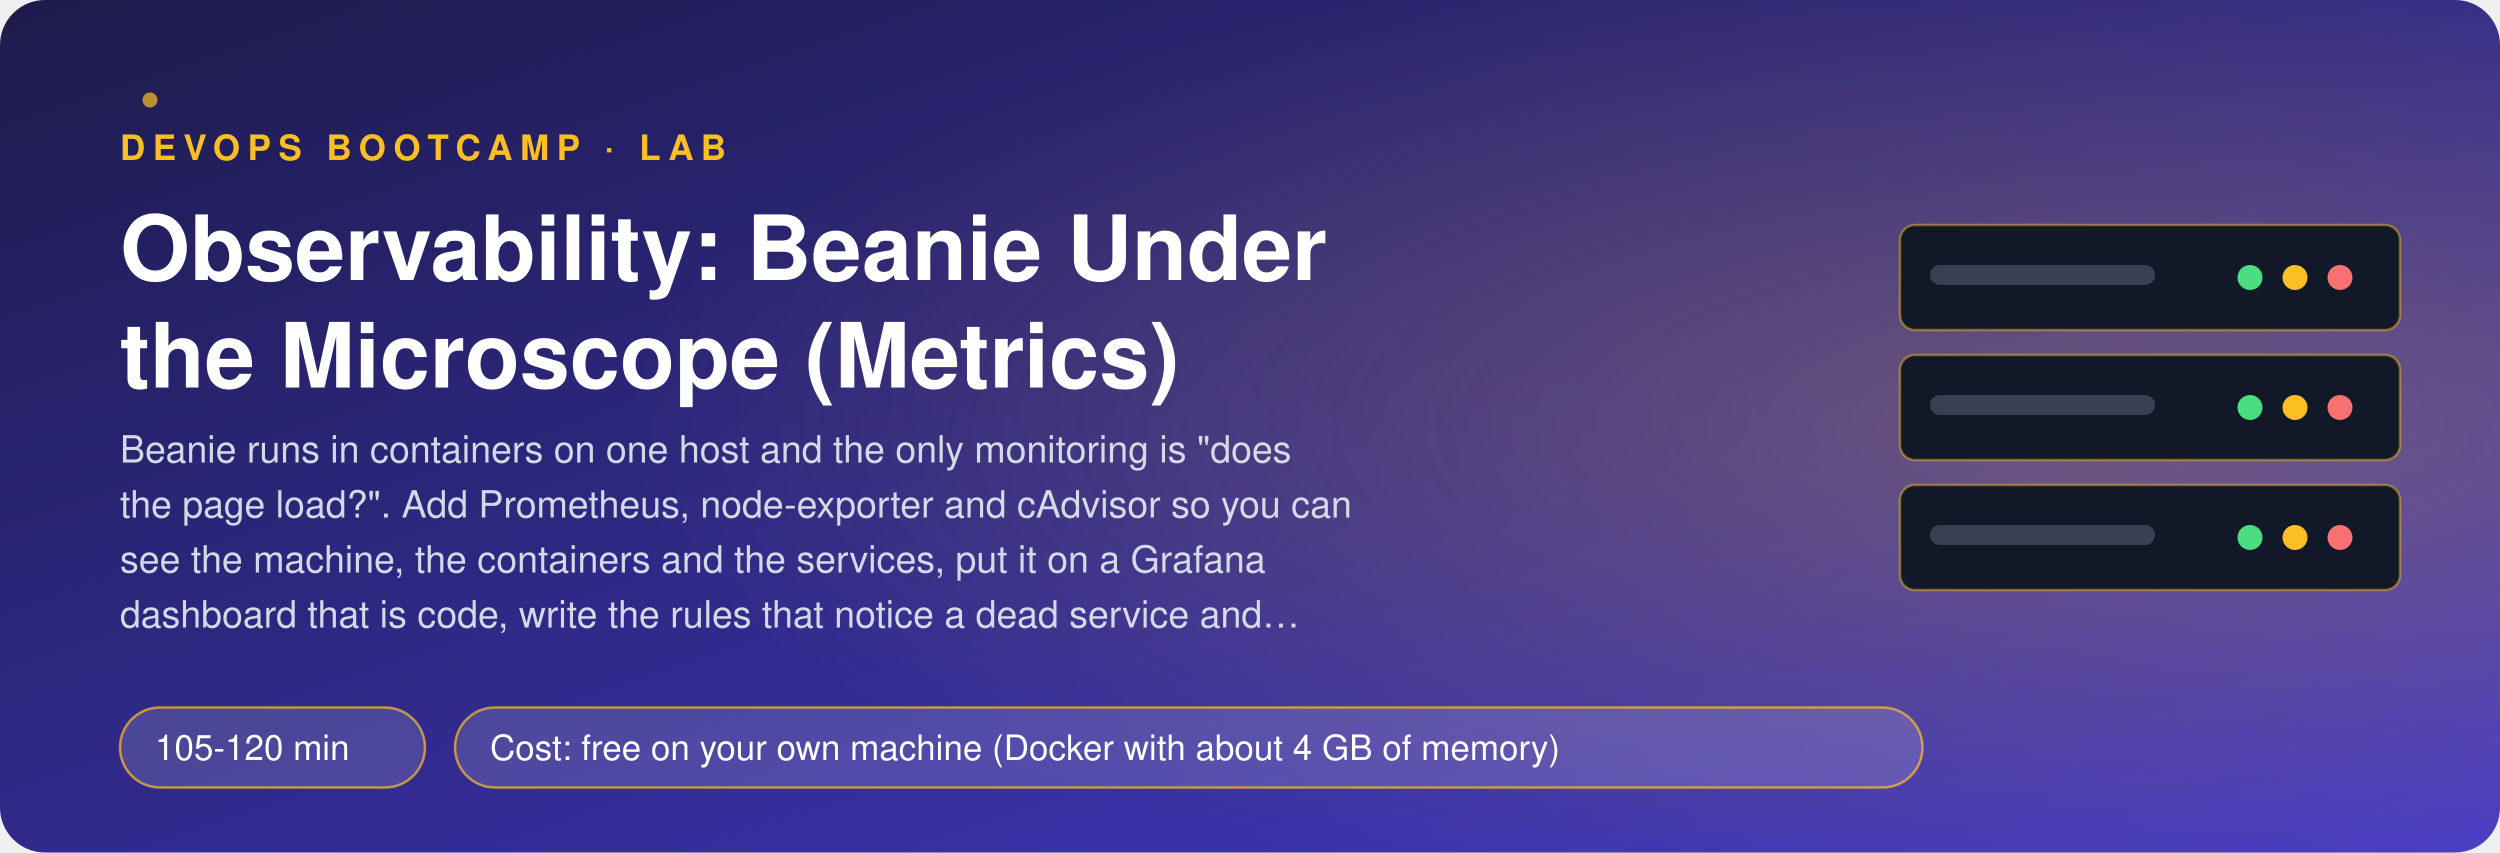
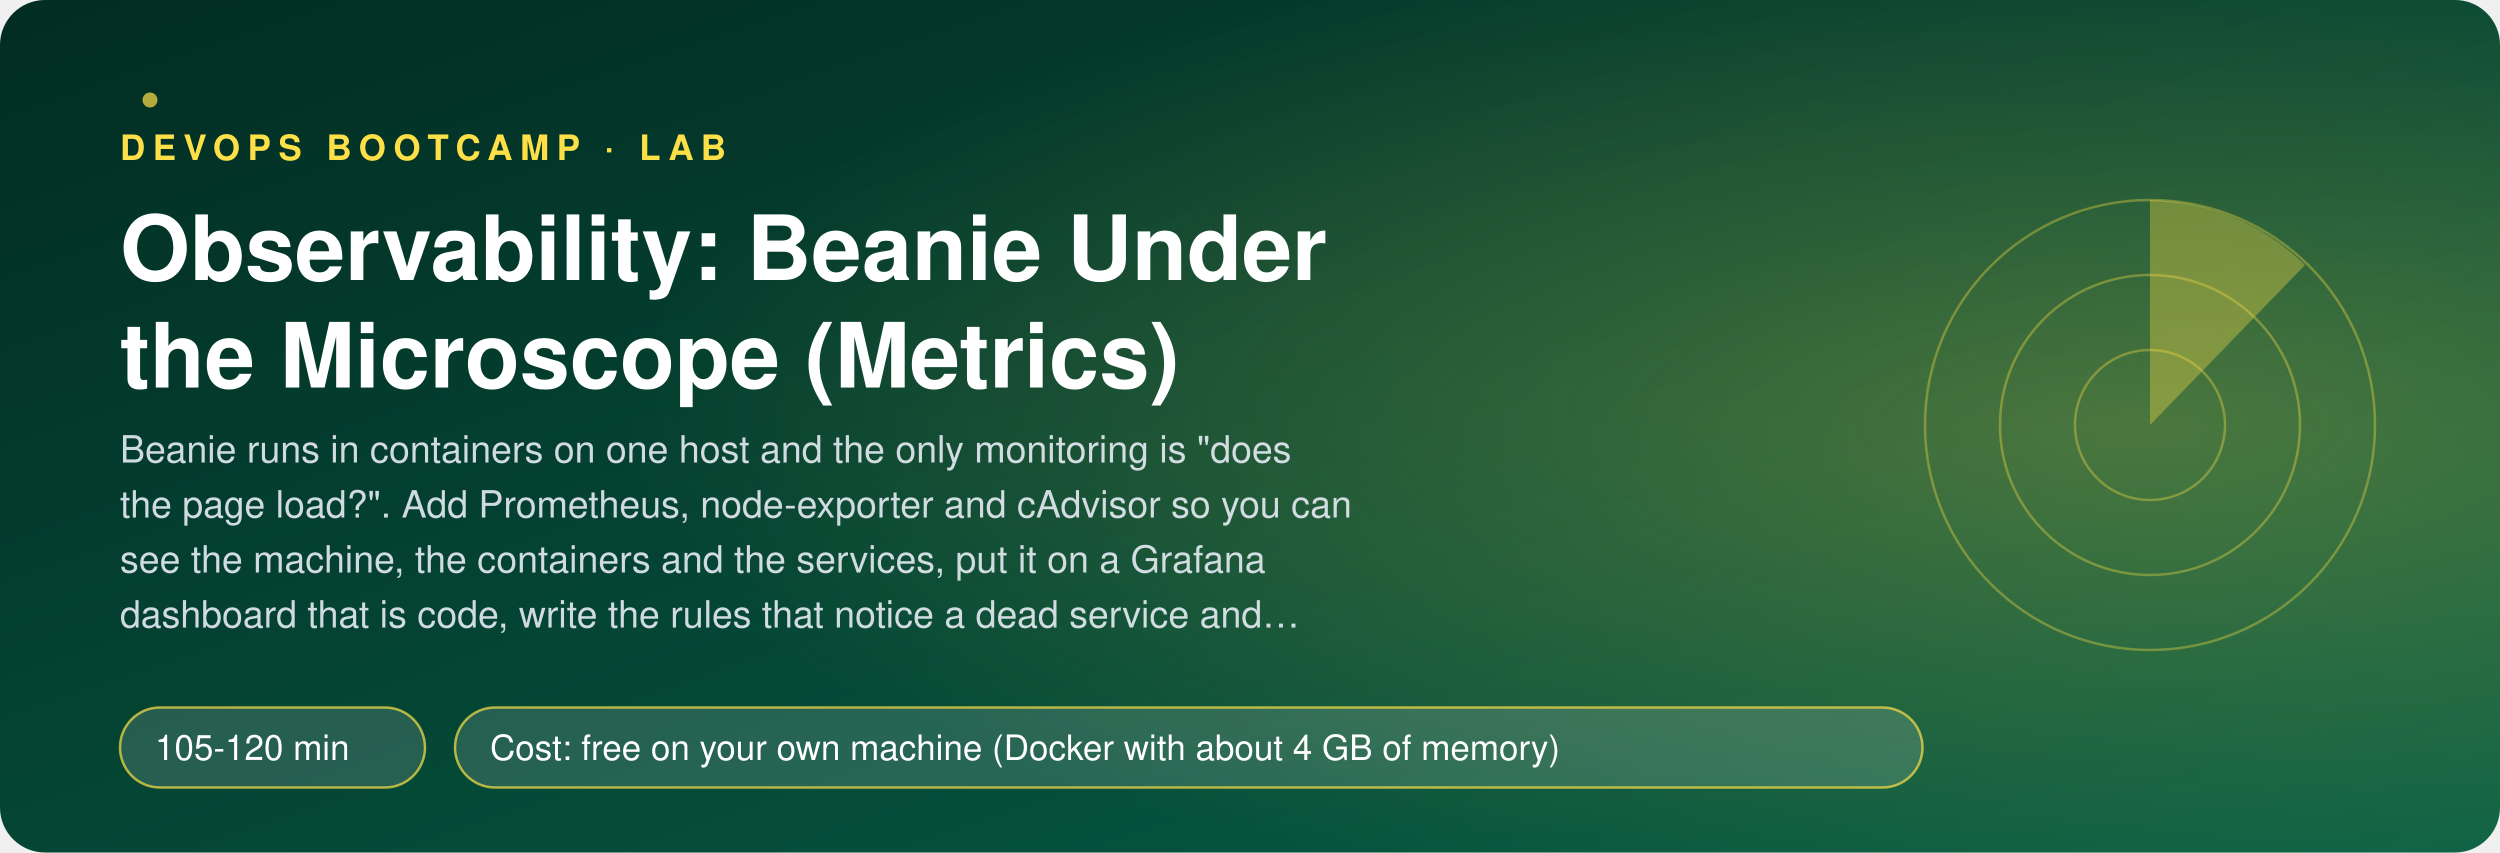
<svg xmlns="http://www.w3.org/2000/svg" width="1000" height="341" viewBox="0 0 1000 341" role="img" aria-label="Observability: Beanie Under the Microscope (Metrics)">
  <defs>
    <linearGradient id="bg" x1="0" y1="0" x2="1" y2="1">
-       <stop offset="0" stop-color="#1e1b4b" />
-       <stop offset="1" stop-color="#4338ca" />
+       <stop offset="0" stop-color="#022c22" />
+       <stop offset="1" stop-color="#065f46" />
    </linearGradient>
    <radialGradient id="glow" cx=".85" cy=".5" r=".6">
-       <stop offset="0" stop-color="#fbbf24" stop-opacity=".28" />
-       <stop offset="1" stop-color="#fbbf24" stop-opacity="0" />
+       <stop offset="0" stop-color="#fde047" stop-opacity=".28" />
+       <stop offset="1" stop-color="#fde047" stop-opacity="0" />
    </radialGradient>
  </defs>
  <rect width="1000" height="341" rx="18" fill="url(#bg)" />
  <rect width="1000" height="341" rx="18" fill="url(#glow)" />
-   <circle cx="60" cy="40" r="3" fill="#fbbf24" opacity=".7">
+   <circle cx="60" cy="40" r="3" fill="#fde047" opacity=".7">
    <animate attributeName="opacity" values=".2;.9;.2" dur="3s" repeatCount="indefinite" />
  </circle>
-   <text x="48" y="64" font-size="14" letter-spacing="3" fill="#fbbf24" font-family="Segoe UI,Helvetica,Arial,sans-serif" font-weight="700">DEVOPS BOOTCAMP · LAB</text>
+   <text x="48" y="64" font-size="14" letter-spacing="3" fill="#fde047" font-family="Segoe UI,Helvetica,Arial,sans-serif" font-weight="700">DEVOPS BOOTCAMP · LAB</text>
  <text x="48" y="112" font-size="36" font-weight="800" fill="#ffffff" font-family="Segoe UI,Helvetica,Arial,sans-serif">Observability: Beanie Under</text>
  <text x="48" y="155" font-size="36" font-weight="800" fill="#ffffff" font-family="Segoe UI,Helvetica,Arial,sans-serif">the Microscope (Metrics)</text>
  <text x="48" y="185" font-size="15" fill="#e2e8f0" opacity=".92" font-family="Segoe UI,Helvetica,Arial,sans-serif">Beanie runs in containers on one host and the only monitoring is "does</text>
  <text x="48" y="207" font-size="15" fill="#e2e8f0" opacity=".92" font-family="Segoe UI,Helvetica,Arial,sans-serif">the page load?". Add Prometheus, node-exporter and cAdvisor so you can</text>
  <text x="48" y="229" font-size="15" fill="#e2e8f0" opacity=".92" font-family="Segoe UI,Helvetica,Arial,sans-serif">see the machine, the containers and the services, put it on a Grafana</text>
  <text x="48" y="251" font-size="15" fill="#e2e8f0" opacity=".92" font-family="Segoe UI,Helvetica,Arial,sans-serif">dashboard that is code, write the rules that notice a dead service and…</text>
-   <rect x="48" y="283" width="122" height="32" rx="16" fill="#ffffff" fill-opacity=".14" stroke="#fbbf24" stroke-opacity=".7" />
+   <rect x="48" y="283" width="122" height="32" rx="16" fill="#ffffff" fill-opacity=".14" stroke="#fde047" stroke-opacity=".7" />
  <text x="62" y="304" font-size="14" fill="#ffffff" font-family="Segoe UI,Helvetica,Arial,sans-serif">105-120 min</text>
-   <rect x="182" y="283" width="587" height="32" rx="16" fill="#ffffff" fill-opacity=".14" stroke="#fbbf24" stroke-opacity=".7" />
+   <rect x="182" y="283" width="587" height="32" rx="16" fill="#ffffff" fill-opacity=".14" stroke="#fde047" stroke-opacity=".7" />
  <text x="196" y="304" font-size="14" fill="#ffffff" font-family="Segoe UI,Helvetica,Arial,sans-serif">Cost: free on your own machine (Docker with about 4 GB of memory)</text>
  <g transform="translate(750,70)">
-     <rect x="10" y="20" width="200" height="42" rx="6" fill="#111827" stroke="#fbbf24" stroke-opacity=".45" />
-     <rect x="22" y="36" width="90" height="8" rx="4" fill="#374151" />
-     <circle cx="150" cy="41" r="5" fill="#4ade80">
-       <animate attributeName="opacity" values="1;.15;1" dur="1.10s" repeatCount="indefinite" />
+     <circle cx="110" cy="100" r="30" fill="none" stroke="#fde047" stroke-opacity=".35" />
+     <circle cx="110" cy="100" r="60" fill="none" stroke="#fde047" stroke-opacity=".35" />
+     <circle cx="110" cy="100" r="90" fill="none" stroke="#fde047" stroke-opacity=".35" />
+     <path d="M110 100 L110 10 A90 90 0 0 1 172 36 Z" fill="#fde047" opacity=".35">
+       <animateTransform attributeName="transform" type="rotate" from="0 110 100" to="360 110 100" dur="4s" repeatCount="indefinite" />
+     </path>
+     <circle cx="150" cy="60" r="5" fill="#fde047" opacity="0">
+       <animate attributeName="opacity" values="0;1;0" dur="4s" begin="0.0s" repeatCount="indefinite" />
    </circle>
-     <circle cx="168" cy="41" r="5" fill="#fbbf24">
-       <animate attributeName="opacity" values="1;.15;1" dur="1.30s" repeatCount="indefinite" />
+     <circle cx="70" cy="120" r="5" fill="#fde047" opacity="0">
+       <animate attributeName="opacity" values="0;1;0" dur="4s" begin="1.3s" repeatCount="indefinite" />
    </circle>
-     <circle cx="186" cy="41" r="5" fill="#f87171">
-       <animate attributeName="opacity" values="1;.15;1" dur="1.50s" repeatCount="indefinite" />
+     <circle cx="140" cy="140" r="5" fill="#fde047" opacity="0">
+       <animate attributeName="opacity" values="0;1;0" dur="4s" begin="2.6s" repeatCount="indefinite" />
    </circle>
-     <rect x="10" y="72" width="200" height="42" rx="6" fill="#111827" stroke="#fbbf24" stroke-opacity=".45" />
-     <rect x="22" y="88" width="90" height="8" rx="4" fill="#374151" />
-     <circle cx="150" cy="93" r="5" fill="#4ade80">
-       <animate attributeName="opacity" values="1;.15;1" dur="1.45s" repeatCount="indefinite" />
-     </circle>
-     <circle cx="168" cy="93" r="5" fill="#fbbf24">
-       <animate attributeName="opacity" values="1;.15;1" dur="1.65s" repeatCount="indefinite" />
-     </circle>
-     <circle cx="186" cy="93" r="5" fill="#f87171">
-       <animate attributeName="opacity" values="1;.15;1" dur="1.85s" repeatCount="indefinite" />
-     </circle>
-     <rect x="10" y="124" width="200" height="42" rx="6" fill="#111827" stroke="#fbbf24" stroke-opacity=".45" />
-     <rect x="22" y="140" width="90" height="8" rx="4" fill="#374151" />
-     <circle cx="150" cy="145" r="5" fill="#4ade80">
-       <animate attributeName="opacity" values="1;.15;1" dur="1.80s" repeatCount="indefinite" />
-     </circle>
-     <circle cx="168" cy="145" r="5" fill="#fbbf24">
-       <animate attributeName="opacity" values="1;.15;1" dur="2.00s" repeatCount="indefinite" />
-     </circle>
-     <circle cx="186" cy="145" r="5" fill="#f87171">
-       <animate attributeName="opacity" values="1;.15;1" dur="2.20s" repeatCount="indefinite" />
-     </circle>
-     <animateTransform attributeName="transform" type="translate" values="0,0;0,-4;0,0" dur="4s" repeatCount="indefinite" additive="sum" />
  </g>
</svg>
